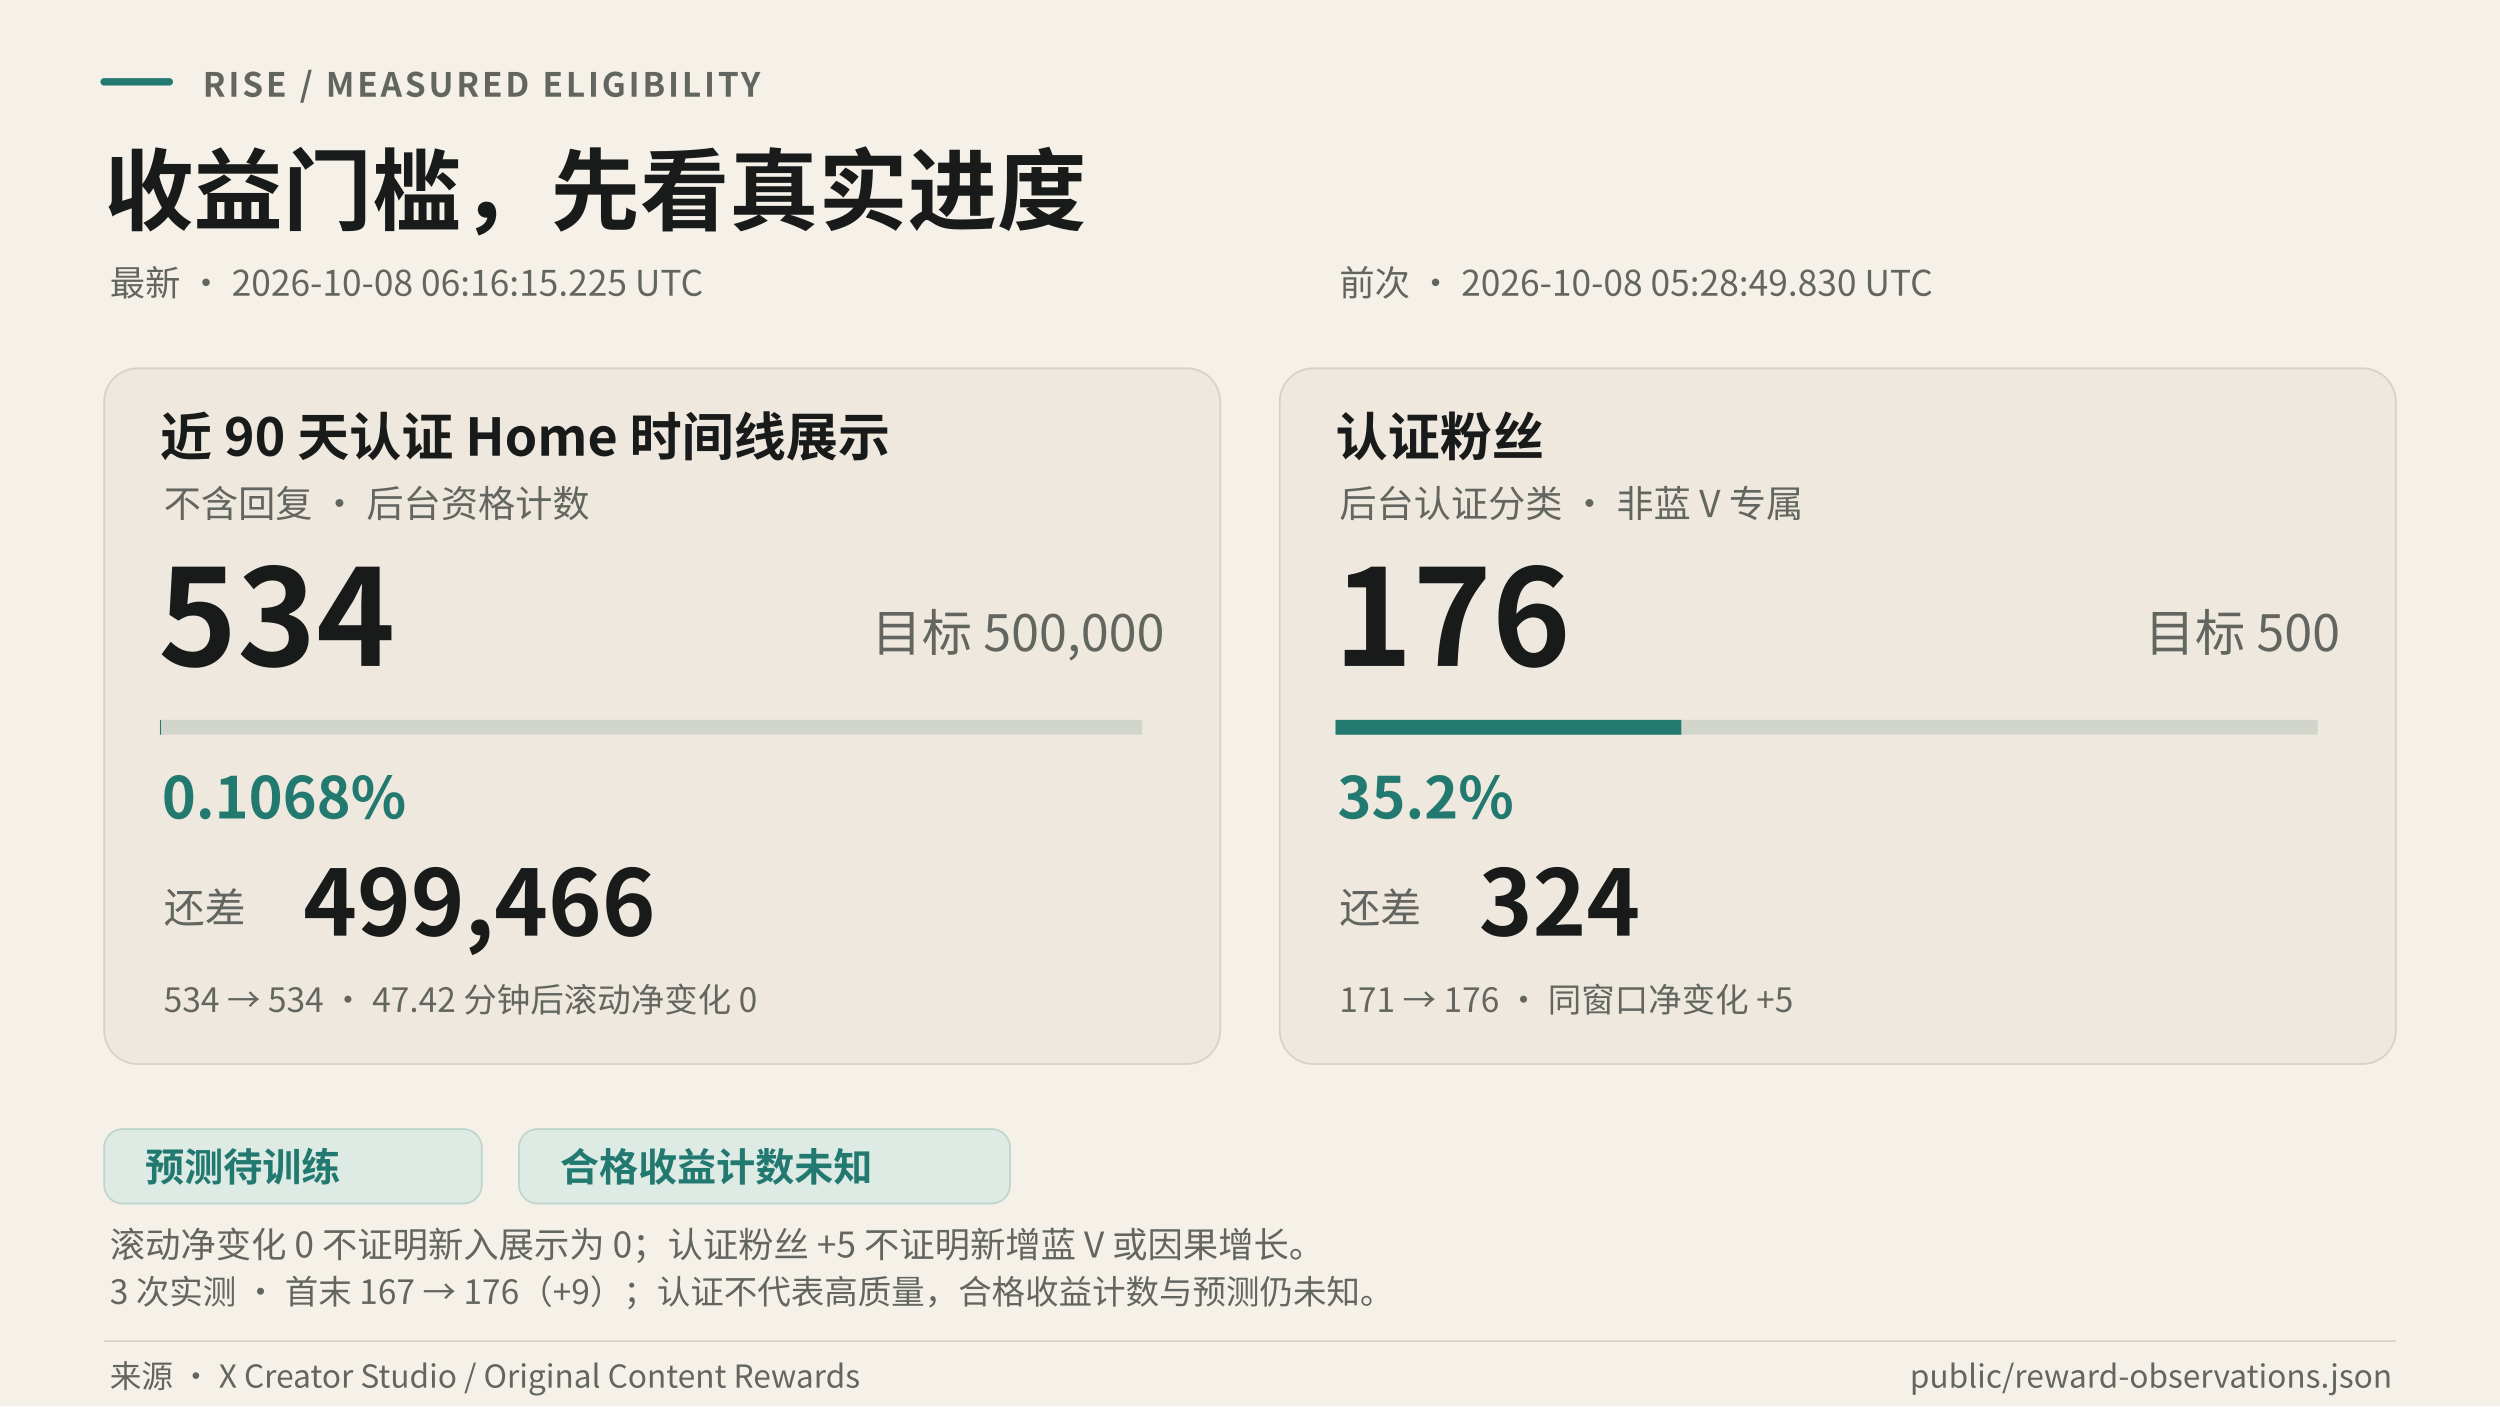
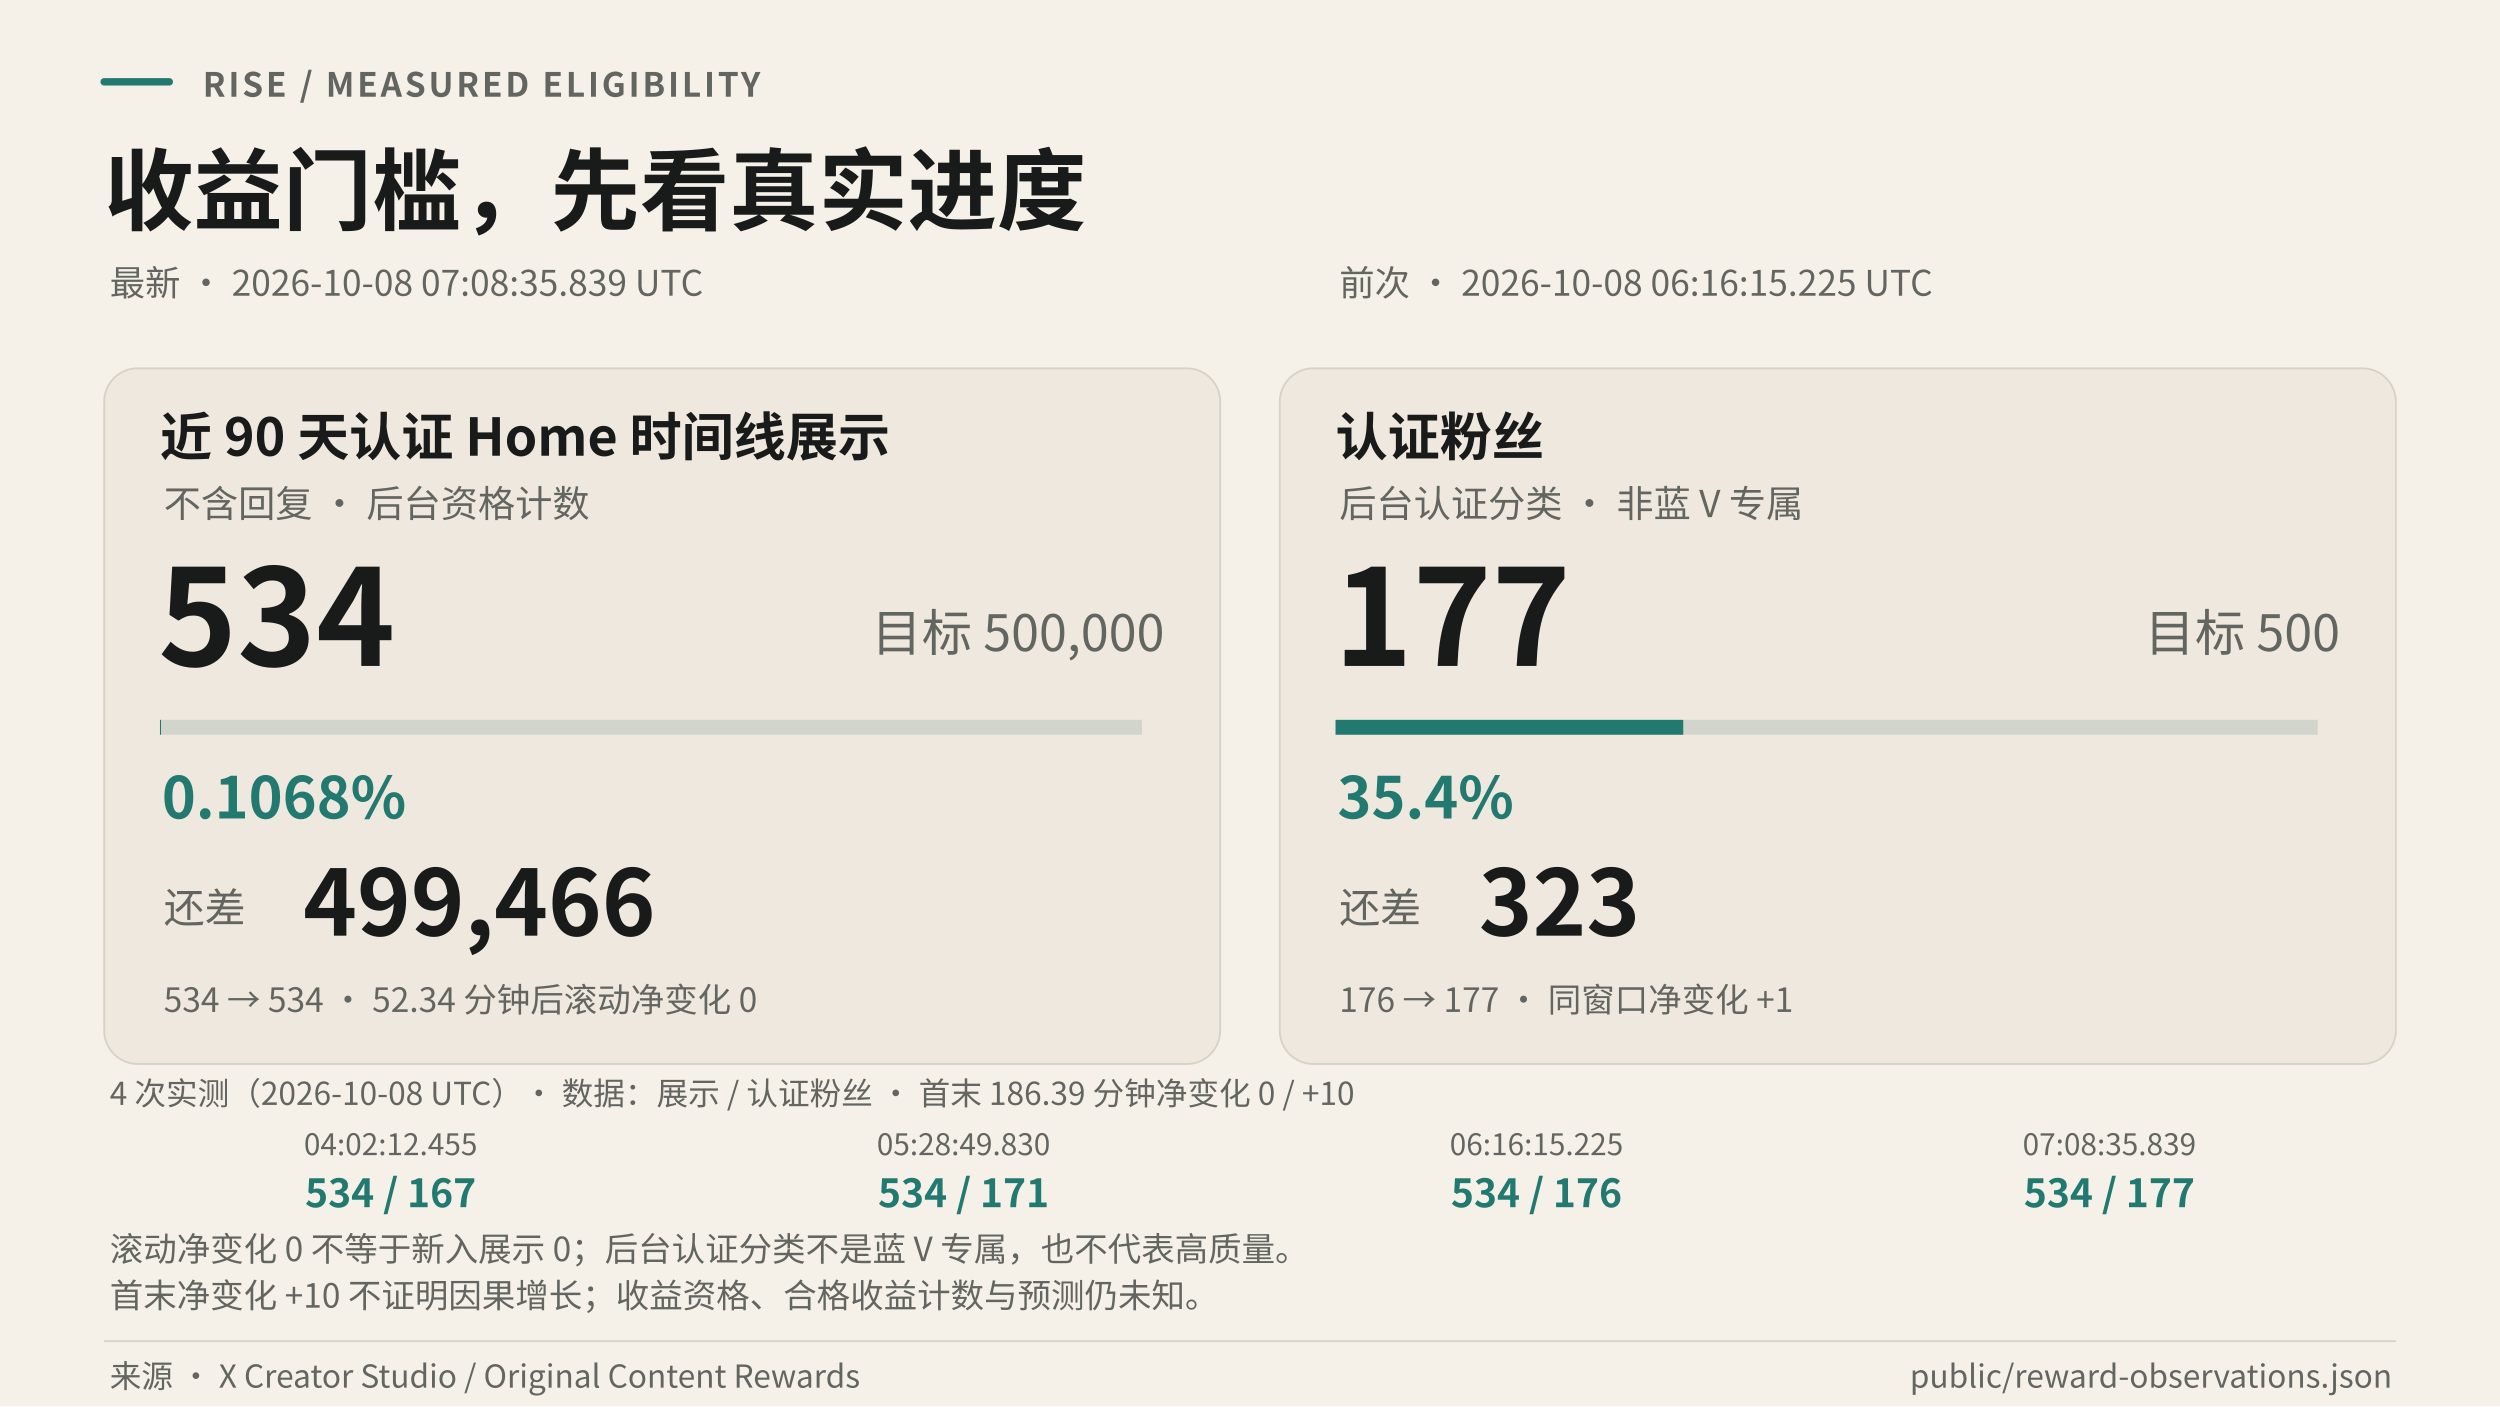
<svg xmlns="http://www.w3.org/2000/svg" width="1344" height="756" viewBox="0 0 1344 756" role="img" aria-labelledby="title desc">
  <style>
    text{font-family:'Noto Sans CJK SC','Noto Sans',sans-serif}
    .ink{fill:#191b1b}.muted{fill:#636660}.teal{fill:#21796f}
  </style>
  <rect width="1344" height="756" fill="#f5f1e9" />
  <path d="M56 44H91" stroke="#21796f" stroke-width="4" stroke-linecap="round" />
  <text class="muted" x="109" y="52" font-size="18" font-weight="600" letter-spacing="1.5">RISE / MEASURED ELIGIBILITY</text>
  <text class="ink" x="56" y="120" font-size="48" font-weight="800">收益门槛，先看真实进度</text>
-   <text class="muted" x="59" y="159" font-size="19">最新 · 2026-10-08 06:16:15.225 UTC</text>
-   <text class="muted" x="720" y="159" font-size="19">前次 · 2026-10-08 05:28:49.830 UTC</text>
+   <text class="muted" x="59" y="159" font-size="19">最新 · 2026-10-08 07:08:35.839 UTC</text>
+   <text class="muted" x="720" y="159" font-size="19">前次 · 2026-10-08 06:16:15.225 UTC</text>
  <rect x="56" y="198" width="600" height="374" rx="18" fill="#eee8de" stroke="#d8d1c6" />
  <rect x="688" y="198" width="600" height="374" rx="18" fill="#eee8de" stroke="#d8d1c6" />
  <g class="ink" font-size="28" font-weight="700">
    <text x="86" y="245">近 90 天认证 Home 时间线展示</text>
    <text x="718" y="245">认证粉丝</text>
  </g>
  <g class="muted" font-size="20">
    <text x="88" y="278">不含回复 · 后台资格计数</text>
    <text x="720" y="278">后台认证分类 · 非蓝 V 专属</text>
  </g>
  <g class="ink" font-size="72" font-weight="800">
    <text x="85" y="358">534</text>
-     <text x="717" y="358">176</text>
+     <text x="717" y="358">177</text>
  </g>
  <g class="muted" font-size="27" text-anchor="end">
    <text x="626" y="350">目标 500,000</text>
    <text x="1258" y="350">目标 500</text>
  </g>
  <rect x="86" y="387" width="528" height="8" fill="#d1d5cb" />
  <rect id="impression-progress" x="86" y="387" width="0.564" height="8" fill="#21796f" />
  <rect x="718" y="387" width="528" height="8" fill="#d1d5cb" />
-   <rect id="follower-progress" x="718" y="387" width="185.856" height="8" fill="#21796f" />
+   <rect id="follower-progress" x="718" y="387" width="186.912" height="8" fill="#21796f" />
  <g class="teal" font-size="31" font-weight="700">
    <text x="87" y="440">0.1068%</text>
-     <text x="719" y="440">35.2%</text>
+     <text x="719" y="440">35.4%</text>
  </g>
  <g class="muted" font-size="22">
    <text x="88" y="496">还差</text>
    <text x="720" y="496">还差</text>
  </g>
  <g class="ink" font-size="49" font-weight="800">
    <text x="163" y="503">499,466</text>
-     <text x="795" y="503">324</text>
+     <text x="795" y="503">323</text>
  </g>
  <g class="muted" font-size="18">
-     <text x="88" y="544">534 → 534 · 47.42 分钟后滚动净变化 0</text>
-     <text x="720" y="544">171 → 176 · 同窗口净变化 +5</text>
+     <text x="88" y="544">534 → 534 · 52.34 分钟后滚动净变化 0</text>
+     <text x="720" y="544">176 → 177 · 同窗口净变化 +1</text>
  </g>
-   <rect x="56" y="607" width="203" height="40" rx="10" fill="#deebe5" stroke="#bfd5cb" />
-   <rect x="279" y="607" width="264" height="40" rx="10" fill="#deebe5" stroke="#bfd5cb" />
-   <g class="teal" font-size="21" font-weight="600">
-     <text x="78" y="635">预测待训练</text>
-     <text x="301" y="635">合格收益计数未知</text>
+   <text class="muted" x="59" y="594" font-size="17">4 次实测（2026-10-08 UTC）· 数据：展示 / 认证粉丝 · 首末 186.39 分钟净变化 0 / +10</text>
+   <g class="muted" font-size="16" text-anchor="middle">
+     <text x="210" y="621">04:02:12.455</text>
+     <text x="518" y="621">05:28:49.830</text>
+     <text x="826" y="621">06:16:15.225</text>
+     <text x="1134" y="621">07:08:35.839</text>
  </g>
-   <text class="muted" x="59" y="676" font-size="19">滚动净变化 0 不证明新入展示为 0；认证粉丝 +5 不证明新增蓝 V 或因果增长。</text>
-   <text class="muted" x="59" y="701" font-size="18">3 次实测 · 首末 167 → 176（+9）；认证不代表高质量，合格收益计数与预测仍未知。</text>
+   <g class="teal" font-size="21" font-weight="600" text-anchor="middle">
+     <text x="210" y="649">534 / 167</text>
+     <text x="518" y="649">534 / 171</text>
+     <text x="826" y="649">534 / 176</text>
+     <text x="1134" y="649">534 / 177</text>
+   </g>
+   <text class="muted" x="59" y="678" font-size="18">滚动净变化 0 不等于新入展示 0；后台认证分类不是蓝 V 专属，也不代表高质量。</text>
+   <text class="muted" x="59" y="703" font-size="18">首末净变化 +10 不证明因果增长；收益资格、合格收益计数与预测仍未知。</text>
  <path d="M56 721H1288" stroke="#d8d1c6" />
  <text class="muted" x="59" y="746" font-size="17">来源 · X Creator Studio / Original Content Rewards</text>
  <text class="muted" x="1286" y="746" font-size="17" text-anchor="end">public/reward-observations.json</text>
</svg>
